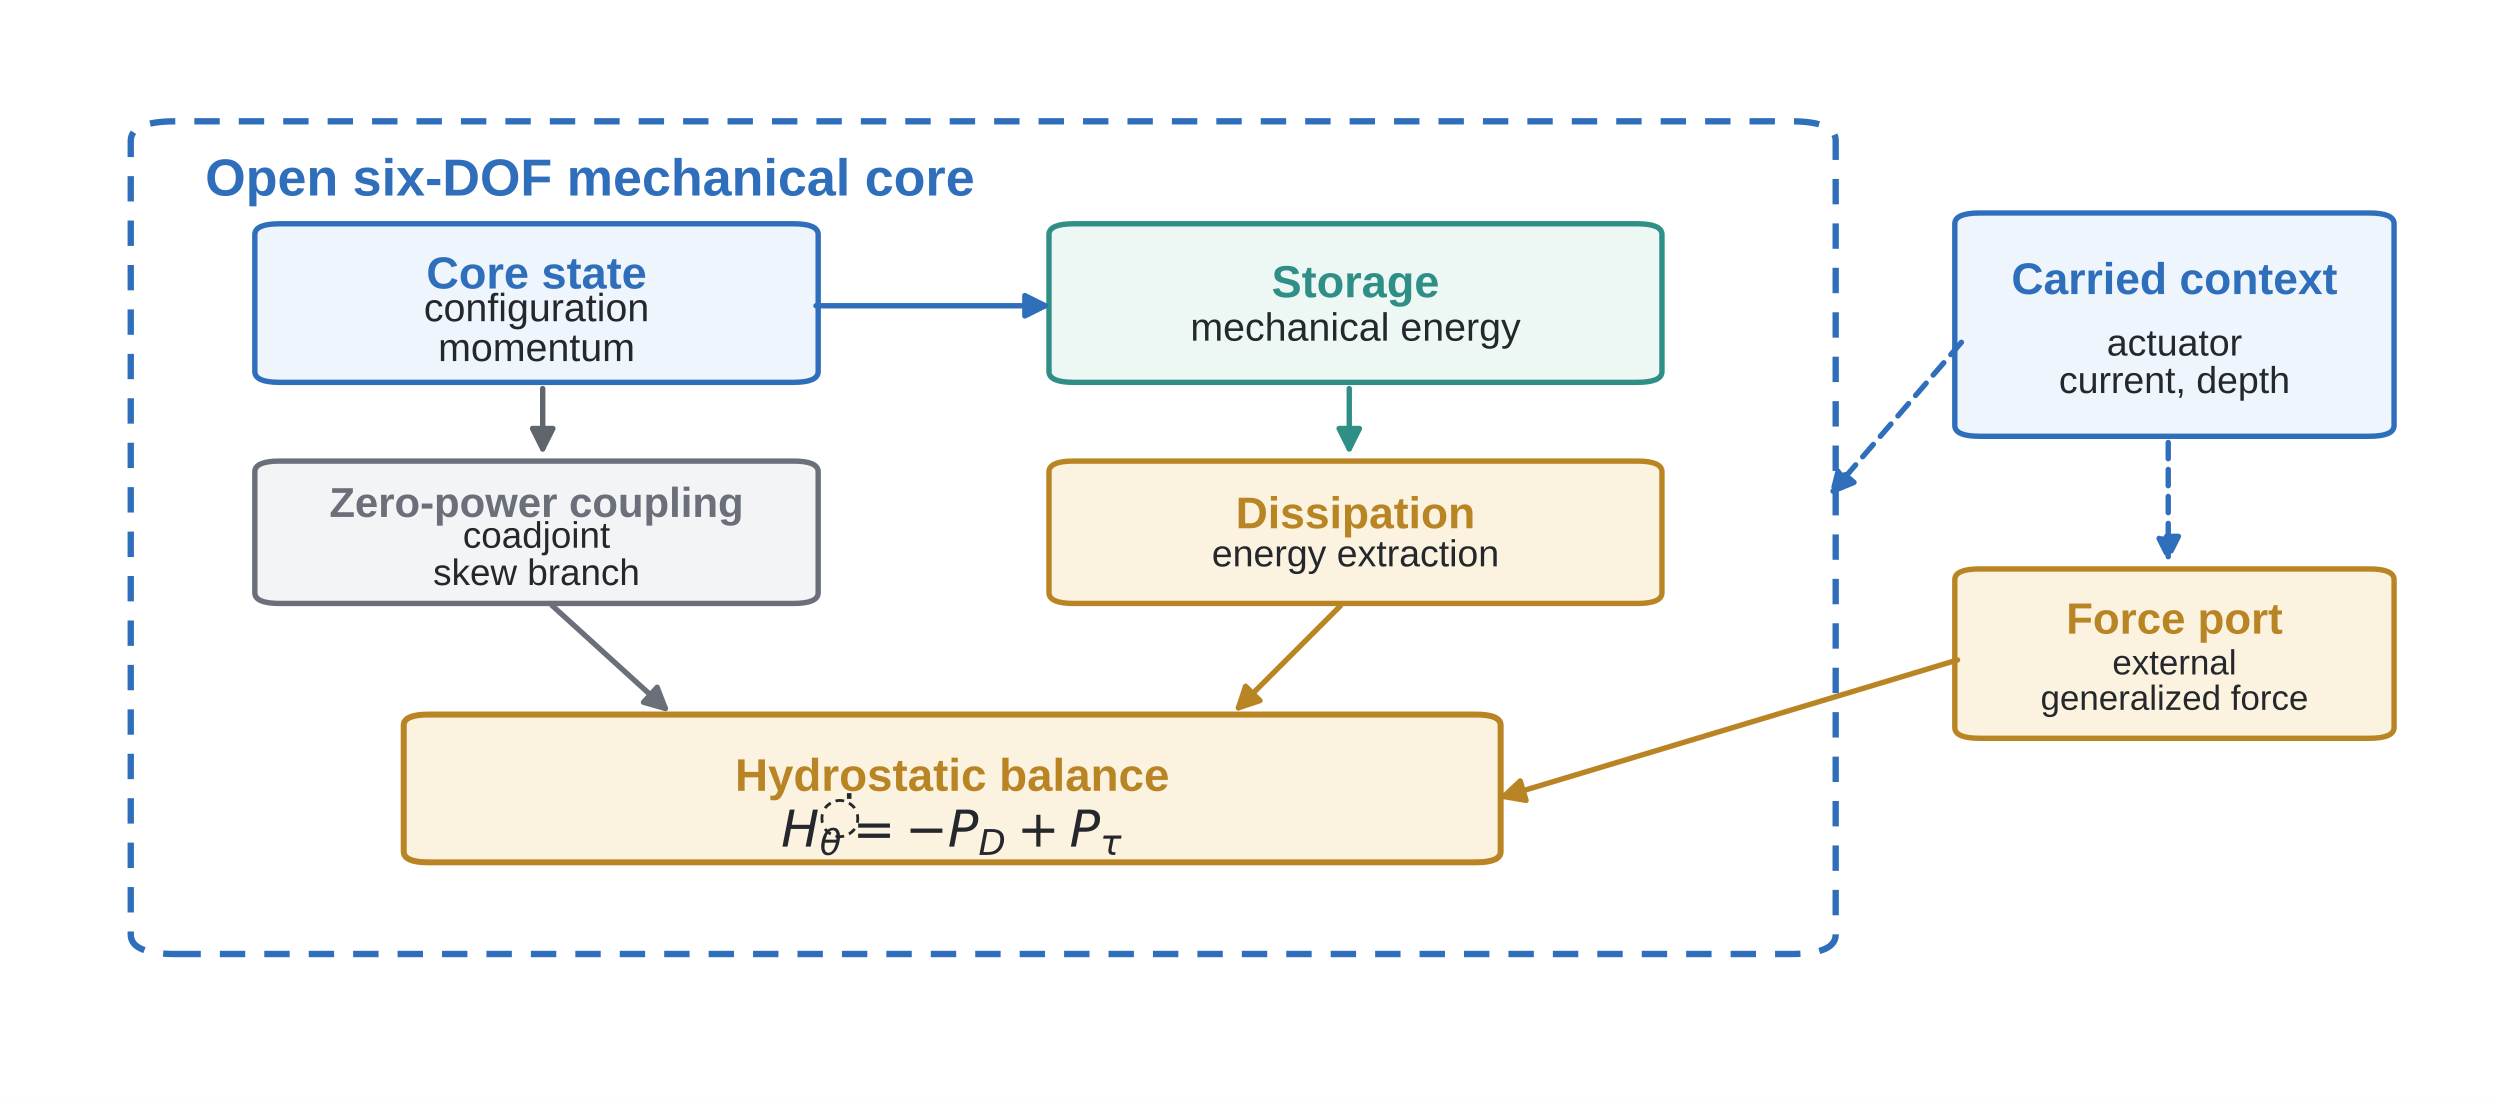
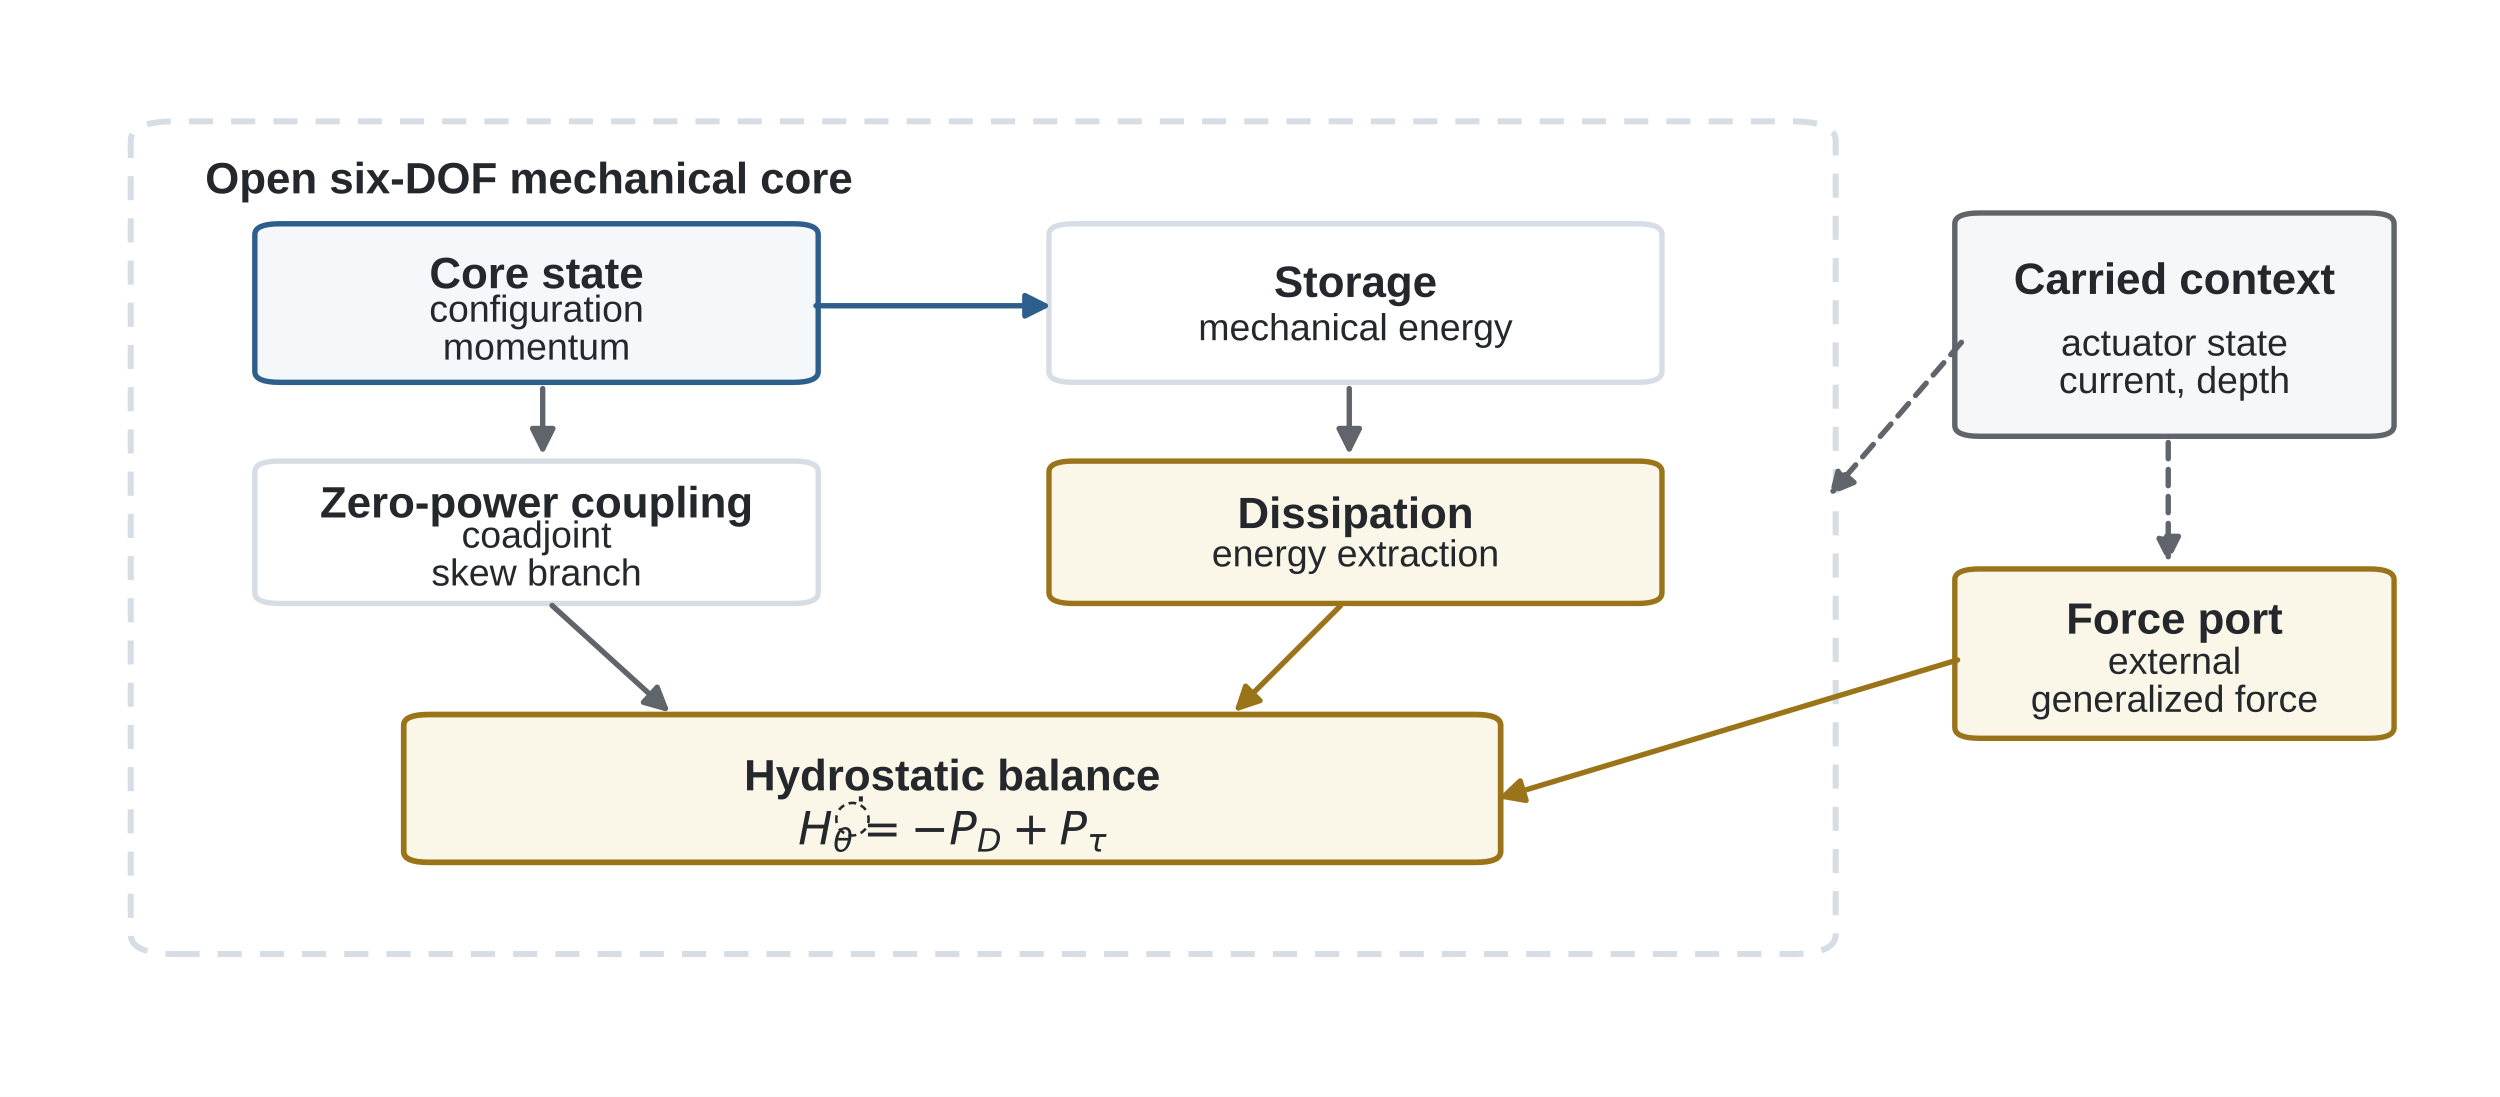
<svg xmlns="http://www.w3.org/2000/svg" width="393.84pt" height="172.8pt" viewBox="0 0 393.84 172.8" version="1.1">
  <defs>
    <style type="text/css">*{stroke-linejoin: round; stroke-linecap: butt}</style>
  </defs>
  <g id="figure_1">
    <g id="patch_1">
-       <path d="M 0 172.8  L 393.84 172.8  L 393.84 0  L 0 0  z " style="fill: #ffffff" />
+       <path d="M 0 172.8 L 393.84 172.8 L 393.84 0 L 0 0 z " style="fill: #ffffff" />
    </g>
    <g id="axes_1">
      <g id="patch_2">
-         <path d="M 27.634 150.29  L 282.149 150.29  Q 289.187 150.29 289.187 147.231  L 289.187 22.17  Q 289.187 19.112 282.149 19.112  L 27.634 19.112  Q 20.597 19.112 20.597 22.17  L 20.597 147.231  Q 20.597 150.29 27.634 150.29  z " clip-path="url(#pb802e888bb)" style="fill: #ffffff; stroke-dasharray: 4,3; stroke-dashoffset: 0; stroke: #2e6eba; stroke-linejoin: miter" />
+         <path d="M 27.634 150.29 L 282.149 150.29 Q 289.187 150.29 289.187 147.231 L 289.187 22.17 Q 289.187 19.112 282.149 19.112 L 27.634 19.112 Q 20.597 19.112 20.597 22.17 L 20.597 147.231 Q 20.597 150.29 27.634 150.29 z " clip-path="url(#p46a12c634e)" style="fill: #ffffff; stroke-dasharray: 3.8,2.85; stroke-dashoffset: 0; stroke: #d7dde4; stroke-width: 0.95; stroke-linejoin: miter" />
      </g>
      <g id="patch_3">
-         <path d="M 44.055 60.232  L 124.983 60.232  Q 128.893 60.232 128.893 58.533  L 128.893 36.953  Q 128.893 35.254 124.983 35.254  L 44.055 35.254  Q 40.145 35.254 40.145 36.953  L 40.145 58.533  Q 40.145 60.232 44.055 60.232  z " clip-path="url(#pb802e888bb)" style="fill: #eef5fc; stroke: #2e6eba; stroke-width: 0.85; stroke-linejoin: miter" />
+         <path d="M 44.055 60.232 L 124.983 60.232 Q 128.893 60.232 128.893 58.533 L 128.893 36.953 Q 128.893 35.254 124.983 35.254 L 44.055 35.254 Q 40.145 35.254 40.145 36.953 L 40.145 58.533 Q 40.145 60.232 44.055 60.232 z " clip-path="url(#p46a12c634e)" style="fill: #f4f8fb; stroke: #2e5e8c; stroke-width: 0.85; stroke-linejoin: miter" />
      </g>
      <g id="patch_4">
-         <path d="M 169.162 60.232  L 257.91 60.232  Q 261.819 60.232 261.819 58.533  L 261.819 36.953  Q 261.819 35.254 257.91 35.254  L 169.162 35.254  Q 165.252 35.254 165.252 36.953  L 165.252 58.533  Q 165.252 60.232 169.162 60.232  z " clip-path="url(#pb802e888bb)" style="fill: #edf7f4; stroke: #2f8e86; stroke-width: 0.85; stroke-linejoin: miter" />
+         <path d="M 169.162 60.232 L 257.91 60.232 Q 261.819 60.232 261.819 58.533 L 261.819 36.953 Q 261.819 35.254 257.91 35.254 L 169.162 35.254 Q 165.252 35.254 165.252 36.953 L 165.252 58.533 Q 165.252 60.232 169.162 60.232 z " clip-path="url(#p46a12c634e)" style="fill: #ffffff; stroke: #d7dde4; stroke-width: 0.85; stroke-linejoin: miter" />
      </g>
      <g id="patch_5">
-         <path d="M 44.055 95.066  L 124.983 95.066  Q 128.893 95.066 128.893 93.367  L 128.893 74.336  Q 128.893 72.636 124.983 72.636  L 44.055 72.636  Q 40.145 72.636 40.145 74.336  L 40.145 93.367  Q 40.145 95.066 44.055 95.066  z " clip-path="url(#pb802e888bb)" style="fill: #f3f4f6; stroke: #6b6f7a; stroke-width: 0.85; stroke-linejoin: miter" />
+         <path d="M 44.055 95.066 L 124.983 95.066 Q 128.893 95.066 128.893 93.367 L 128.893 74.336 Q 128.893 72.636 124.983 72.636 L 44.055 72.636 Q 40.145 72.636 40.145 74.336 L 40.145 93.367 Q 40.145 95.066 44.055 95.066 z " clip-path="url(#p46a12c634e)" style="fill: #ffffff; stroke: #d7dde4; stroke-width: 0.85; stroke-linejoin: miter" />
      </g>
      <g id="patch_6">
-         <path d="M 169.162 95.066  L 257.91 95.066  Q 261.819 95.066 261.819 93.367  L 261.819 74.336  Q 261.819 72.636 257.91 72.636  L 169.162 72.636  Q 165.252 72.636 165.252 74.336  L 165.252 93.367  Q 165.252 95.066 169.162 95.066  z " clip-path="url(#pb802e888bb)" style="fill: #fbf3df; stroke: #b98524; stroke-width: 0.85; stroke-linejoin: miter" />
+         <path d="M 169.162 95.066 L 257.91 95.066 Q 261.819 95.066 261.819 93.367 L 261.819 74.336 Q 261.819 72.636 257.91 72.636 L 169.162 72.636 Q 165.252 72.636 165.252 74.336 L 165.252 93.367 Q 165.252 95.066 169.162 95.066 z " clip-path="url(#p46a12c634e)" style="fill: #fbf7e8; stroke: #9a7418; stroke-width: 0.85; stroke-linejoin: miter" />
      </g>
      <g id="patch_7">
-         <path d="M 67.512 135.847  L 232.497 135.847  Q 236.407 135.847 236.407 134.148  L 236.407 114.267  Q 236.407 112.568 232.497 112.568  L 67.512 112.568  Q 63.603 112.568 63.603 114.267  L 63.603 134.148  Q 63.603 135.847 67.512 135.847  z " clip-path="url(#pb802e888bb)" style="fill: #fbf3df; stroke: #b98524; stroke-width: 0.95; stroke-linejoin: miter" />
+         <path d="M 67.512 135.847 L 232.497 135.847 Q 236.407 135.847 236.407 134.148 L 236.407 114.267 Q 236.407 112.568 232.497 112.568 L 67.512 112.568 Q 63.603 112.568 63.603 114.267 L 63.603 134.148 Q 63.603 135.847 67.512 135.847 z " clip-path="url(#p46a12c634e)" style="fill: #fbf7e8; stroke: #9a7418; stroke-width: 0.9; stroke-linejoin: miter" />
      </g>
      <g id="patch_8">
-         <path d="M 311.862 68.728  L 373.243 68.728  Q 377.153 68.728 377.153 67.029  L 377.153 35.254  Q 377.153 33.555 373.243 33.555  L 311.862 33.555  Q 307.953 33.555 307.953 35.254  L 307.953 67.029  Q 307.953 68.728 311.862 68.728  z " clip-path="url(#pb802e888bb)" style="fill: #eef5fc; stroke: #2e6eba; stroke-width: 0.85; stroke-linejoin: miter" />
+         <path d="M 311.862 68.728 L 373.243 68.728 Q 377.153 68.728 377.153 67.029 L 377.153 35.254 Q 377.153 33.555 373.243 33.555 L 311.862 33.555 Q 307.953 33.555 307.953 35.254 L 307.953 67.029 Q 307.953 68.728 311.862 68.728 z " clip-path="url(#p46a12c634e)" style="fill: #f6f7f8; stroke: #60646b; stroke-width: 0.85; stroke-linejoin: miter" />
      </g>
      <g id="patch_9">
-         <path d="M 311.862 116.306  L 373.243 116.306  Q 377.153 116.306 377.153 114.607  L 377.153 91.328  Q 377.153 89.628 373.243 89.628  L 311.862 89.628  Q 307.953 89.628 307.953 91.328  L 307.953 114.607  Q 307.953 116.306 311.862 116.306  z " clip-path="url(#pb802e888bb)" style="fill: #fbf3df; stroke: #b98524; stroke-width: 0.85; stroke-linejoin: miter" />
+         <path d="M 311.862 116.306 L 373.243 116.306 Q 377.153 116.306 377.153 114.607 L 377.153 91.328 Q 377.153 89.628 373.243 89.628 L 311.862 89.628 Q 307.953 89.628 307.953 91.328 L 307.953 114.607 Q 307.953 116.306 311.862 116.306 z " clip-path="url(#p46a12c634e)" style="fill: #fbf7e8; stroke: #9a7418; stroke-width: 0.85; stroke-linejoin: miter" />
      </g>
      <g id="text_1">
-         <text style="font-weight: 700; font-size: 8.2px; font-family: 'Arial', 'Helvetica', 'DejaVu Sans', sans-serif; text-anchor: start; fill: #2e6eba" x="32.326" y="30.803" transform="rotate(-0 32.32584 30.80276)">Open six-DOF mechanical core</text>
+         <text style="font-weight: 700; font-size: 6.9px; font-family: 'Arial', 'Helvetica', 'DejaVu Sans', sans-serif; text-anchor: start; fill: #24272b" x="32.326" y="30.458" transform="rotate(-0 32.32584 30.45786)">Open six-DOF mechanical core</text>
      </g>
      <g id="text_2">
-         <text style="font-weight: 700; font-size: 7.1px; font-family: 'Arial', 'Helvetica', 'DejaVu Sans', sans-serif; text-anchor: middle; fill: #2e6eba" x="84.519" y="45.455" transform="rotate(-0 84.519 45.4546)">Core state</text>
+         <text style="font-weight: 700; font-size: 6.9px; font-family: 'Arial', 'Helvetica', 'DejaVu Sans', sans-serif; text-anchor: middle; fill: #24272b" x="84.519" y="45.403" transform="rotate(-0 84.519 45.40275)">Core state</text>
      </g>
      <g id="text_3">
-         <text style="font-size: 6.2px; font-family: 'Arial', 'Helvetica', 'DejaVu Sans', sans-serif; fill: #24272b" transform="translate(66.76956 50.60458)">configuration</text>
-         <text style="font-size: 6.2px; font-family: 'Arial', 'Helvetica', 'DejaVu Sans', sans-serif; fill: #24272b" transform="translate(69.01561 56.87987)">momentum</text>
+         <text style="font-size: 5.9px; font-family: 'Arial', 'Helvetica', 'DejaVu Sans', sans-serif; fill: #24272b" transform="translate(67.62841 50.67702)">configuration</text>
+         <text style="font-size: 5.9px; font-family: 'Arial', 'Helvetica', 'DejaVu Sans', sans-serif; fill: #24272b" transform="translate(69.76577 56.64867)">momentum</text>
      </g>
      <g id="text_4">
-         <text style="font-weight: 700; font-size: 7.1px; font-family: 'Arial', 'Helvetica', 'DejaVu Sans', sans-serif; text-anchor: middle; fill: #2f8e86" x="213.536" y="46.828" transform="rotate(-0 213.5358 46.82762)">Storage</text>
+         <text style="font-weight: 700; font-size: 6.9px; font-family: 'Arial', 'Helvetica', 'DejaVu Sans', sans-serif; text-anchor: middle; fill: #24272b" x="213.536" y="46.776" transform="rotate(-0 213.5358 46.77587)">Storage</text>
      </g>
      <g id="text_5">
-         <text style="font-size: 6.2px; font-family: 'Arial', 'Helvetica', 'DejaVu Sans', sans-serif; text-anchor: middle; fill: #24272b" x="213.536" y="53.668" transform="rotate(-0 213.5358 53.66812)">mechanical energy</text>
+         <text style="font-size: 5.9px; font-family: 'Arial', 'Helvetica', 'DejaVu Sans', sans-serif; text-anchor: middle; fill: #24272b" x="213.536" y="53.592" transform="rotate(-0 213.5358 53.59232)">mechanical energy</text>
      </g>
      <g id="text_6">
-         <text style="font-weight: 700; font-size: 6.6px; font-family: 'Arial', 'Helvetica', 'DejaVu Sans', sans-serif; text-anchor: middle; fill: #6b6f7a" x="84.519" y="81.441" transform="rotate(-0 84.519 81.44065)">Zero-power coupling</text>
+         <text style="font-weight: 700; font-size: 6.9px; font-family: 'Arial', 'Helvetica', 'DejaVu Sans', sans-serif; text-anchor: middle; fill: #24272b" x="84.519" y="81.516" transform="rotate(-0 84.519 81.51645)">Zero-power coupling</text>
      </g>
      <g id="text_7">
-         <text style="font-size: 5.8px; font-family: 'Arial', 'Helvetica', 'DejaVu Sans', sans-serif; fill: #24272b" transform="translate(72.9113 86.28955)">coadjoint</text>
-         <text style="font-size: 5.8px; font-family: 'Arial', 'Helvetica', 'DejaVu Sans', sans-serif; fill: #24272b" transform="translate(68.24003 92.15998)">skew branch</text>
+         <text style="font-size: 5.9px; font-family: 'Arial', 'Helvetica', 'DejaVu Sans', sans-serif; fill: #24272b" transform="translate(72.71116 86.26479)">coadjoint</text>
+         <text style="font-size: 5.9px; font-family: 'Arial', 'Helvetica', 'DejaVu Sans', sans-serif; fill: #24272b" transform="translate(67.95936 92.23644)">skew branch</text>
      </g>
      <g id="text_8">
-         <text style="font-weight: 700; font-size: 7px; font-family: 'Arial', 'Helvetica', 'DejaVu Sans', sans-serif; text-anchor: middle; fill: #b98524" x="213.536" y="83.219" transform="rotate(-0 213.5358 83.21888)">Dissipation</text>
+         <text style="font-weight: 700; font-size: 6.9px; font-family: 'Arial', 'Helvetica', 'DejaVu Sans', sans-serif; text-anchor: middle; fill: #24272b" x="213.536" y="83.193" transform="rotate(-0 213.5358 83.19296)">Dissipation</text>
      </g>
      <g id="text_9">
        <text style="font-size: 5.9px; font-family: 'Arial', 'Helvetica', 'DejaVu Sans', sans-serif; text-anchor: middle; fill: #24272b" x="213.536" y="89.216" transform="rotate(-0 213.5358 89.21605)">energy extraction</text>
      </g>
      <g id="text_10">
-         <text style="font-weight: 700; font-size: 7.2px; font-family: 'Arial', 'Helvetica', 'DejaVu Sans', sans-serif; text-anchor: middle; fill: #b98524" x="150.005" y="124.582" transform="rotate(-0 150.0048 124.582)">Hydrostatic balance</text>
+         <text style="font-weight: 700; font-size: 6.9px; font-family: 'Arial', 'Helvetica', 'DejaVu Sans', sans-serif; text-anchor: middle; fill: #24272b" x="150.005" y="124.506" transform="rotate(-0 150.0048 124.5062)">Hydrostatic balance</text>
      </g>
      <g id="text_11">
-         <g style="fill: #24272b" transform="translate(123.0448 133.9492)">
+         <g style="fill: #24272b" transform="translate(125.7408 133.6122)">
          <text>
-             <tspan x="5.77" y="-2.922" style="font-size: 8px; font-family: 'DejaVu Sans'; fill: #24272b">̇</tspan>
-             <tspan x="11.296" y="-0.578" style="font-size: 8px; font-family: 'DejaVu Sans'; fill: #24272b">=</tspan>
-             <tspan x="19.557" y="-0.578" style="font-size: 8px; font-family: 'DejaVu Sans'; fill: #24272b">−</tspan>
-             <tspan x="37.174" y="-0.578" style="font-size: 8px; font-family: 'DejaVu Sans'; fill: #24272b">+</tspan>
-             <tspan x="0" y="-0.578" style="font-style: oblique; font-size: 8px; font-family: 'DejaVu Sans'; fill: #24272b">H</tspan>
-             <tspan x="26.261" y="-0.578" style="font-style: oblique; font-size: 8px; font-family: 'DejaVu Sans'; fill: #24272b">P</tspan>
-             <tspan x="45.436" y="-0.578" style="font-style: oblique; font-size: 8px; font-family: 'DejaVu Sans'; fill: #24272b">P</tspan>
-             <tspan x="6.092" y="0.734" style="font-style: oblique; font-size: 5.6px; font-family: 'DejaVu Sans'; fill: #24272b">θ</tspan>
-             <tspan x="31.085" y="0.734" style="font-style: oblique; font-size: 5.6px; font-family: 'DejaVu Sans'; fill: #24272b">D</tspan>
-             <tspan x="50.26" y="0.734" style="font-style: oblique; font-size: 5.6px; font-family: 'DejaVu Sans'; fill: #24272b">τ</tspan>
+             <tspan x="5.406" y="-2.688" style="font-size: 7.2px; font-family: 'DejaVu Sans'; fill: #24272b">̇</tspan>
+             <tspan x="10.228" y="-0.6" style="font-size: 7.2px; font-family: 'DejaVu Sans'; fill: #24272b">=</tspan>
+             <tspan x="17.715" y="-0.6" style="font-size: 7.2px; font-family: 'DejaVu Sans'; fill: #24272b">−</tspan>
+             <tspan x="33.673" y="-0.6" style="font-size: 7.2px; font-family: 'DejaVu Sans'; fill: #24272b">+</tspan>
+             <tspan x="0" y="-0.6" style="font-style: oblique; font-size: 7.2px; font-family: 'DejaVu Sans'; fill: #24272b">H</tspan>
+             <tspan x="23.789" y="-0.6" style="font-style: oblique; font-size: 7.2px; font-family: 'DejaVu Sans'; fill: #24272b">P</tspan>
+             <tspan x="41.16" y="-0.6" style="font-style: oblique; font-size: 7.2px; font-family: 'DejaVu Sans'; fill: #24272b">P</tspan>
+             <tspan x="5.519" y="0.548" style="font-style: oblique; font-size: 5.04px; font-family: 'DejaVu Sans'; fill: #24272b">θ</tspan>
+             <tspan x="28.161" y="0.548" style="font-style: oblique; font-size: 5.04px; font-family: 'DejaVu Sans'; fill: #24272b">D</tspan>
+             <tspan x="45.532" y="0.548" style="font-style: oblique; font-size: 5.04px; font-family: 'DejaVu Sans'; fill: #24272b">τ</tspan>
          </text>
        </g>
      </g>
      <g id="text_12">
-         <text style="font-weight: 700; font-size: 7px; font-family: 'Arial', 'Helvetica', 'DejaVu Sans', sans-serif; text-anchor: middle; fill: #2e6eba" x="342.553" y="46.329" transform="rotate(-0 342.5526 46.32925)">Carried context</text>
+         <text style="font-weight: 700; font-size: 6.9px; font-family: 'Arial', 'Helvetica', 'DejaVu Sans', sans-serif; text-anchor: middle; fill: #24272b" x="342.553" y="46.303" transform="rotate(-0 342.5526 46.30333)">Carried context</text>
      </g>
      <g id="text_13">
-         <text style="font-size: 5.9px; font-family: 'Arial', 'Helvetica', 'DejaVu Sans', sans-serif; fill: #24272b" transform="translate(331.8943 56.01112)">actuator</text>
+         <text style="font-size: 5.9px; font-family: 'Arial', 'Helvetica', 'DejaVu Sans', sans-serif; fill: #24272b" transform="translate(324.6797 56.01112)">actuator state</text>
        <text style="font-size: 5.9px; font-family: 'Arial', 'Helvetica', 'DejaVu Sans', sans-serif; fill: #24272b" transform="translate(324.3516 61.91363)">current, depth</text>
      </g>
      <g id="text_14">
-         <text style="font-weight: 700; font-size: 6.9px; font-family: 'Arial', 'Helvetica', 'DejaVu Sans', sans-serif; text-anchor: middle; fill: #b98524" x="342.553" y="99.828" transform="rotate(-0 342.5526 99.82813)">Force port</text>
+         <text style="font-weight: 700; font-size: 6.9px; font-family: 'Arial', 'Helvetica', 'DejaVu Sans', sans-serif; text-anchor: middle; fill: #24272b" x="342.553" y="99.828" transform="rotate(-0 342.5526 99.82813)">Force port</text>
      </g>
      <g id="text_15">
-         <text style="font-size: 5.5px; font-family: 'Arial', 'Helvetica', 'DejaVu Sans', sans-serif; fill: #24272b" transform="translate(332.7699 106.2494)">external</text>
-         <text style="font-size: 5.5px; font-family: 'Arial', 'Helvetica', 'DejaVu Sans', sans-serif; fill: #24272b" transform="translate(321.458 111.8268)">generalized force</text>
+         <text style="font-size: 5.9px; font-family: 'Arial', 'Helvetica', 'DejaVu Sans', sans-serif; fill: #24272b" transform="translate(332.0584 106.1476)">external</text>
+         <text style="font-size: 5.9px; font-family: 'Arial', 'Helvetica', 'DejaVu Sans', sans-serif; fill: #24272b" transform="translate(319.9238 112.1307)">generalized force</text>
      </g>
      <g id="patch_10">
-         <path d="M 128.549 48.168  Q 147.075 48.168 164.65 48.168  " clip-path="url(#pb802e888bb)" style="fill: none; stroke: #2e6eba; stroke-width: 0.85; stroke-linecap: round" />
-         <path d="M 161.45 46.568  L 164.65 48.168  L 161.45 49.768  z " clip-path="url(#pb802e888bb)" style="fill: #2e6eba; stroke: #2e6eba; stroke-width: 0.85; stroke-linecap: round" />
+         <path d="M 128.549 48.168 Q 147.075 48.168 164.65 48.168 " clip-path="url(#p46a12c634e)" style="fill: none; stroke: #2e5e8c; stroke-width: 0.85; stroke-linecap: round" />
+         <path d="M 161.45 46.568 L 164.65 48.168 L 161.45 49.768 z " clip-path="url(#p46a12c634e)" style="fill: #2e5e8c; stroke: #2e5e8c; stroke-width: 0.85; stroke-linecap: round" />
      </g>
      <g id="patch_11">
-         <path d="M 85.496 61.212  Q 85.496 66.433 85.496 70.704  " clip-path="url(#pb802e888bb)" style="fill: none; stroke: #60646b; stroke-width: 0.85; stroke-linecap: round" />
-         <path d="M 87.096 67.504  L 85.496 70.704  L 83.896 67.504  z " clip-path="url(#pb802e888bb)" style="fill: #60646b; stroke: #60646b; stroke-width: 0.85; stroke-linecap: round" />
+         <path d="M 85.496 61.212 Q 85.496 66.433 85.496 70.704 " clip-path="url(#p46a12c634e)" style="fill: none; stroke: #60646b; stroke-width: 0.85; stroke-linecap: round" />
+         <path d="M 87.096 67.504 L 85.496 70.704 L 83.896 67.504 z " clip-path="url(#p46a12c634e)" style="fill: #60646b; stroke: #60646b; stroke-width: 0.85; stroke-linecap: round" />
      </g>
      <g id="patch_12">
-         <path d="M 212.558 61.212  Q 212.558 66.433 212.558 70.704  " clip-path="url(#pb802e888bb)" style="fill: none; stroke: #2f8e86; stroke-width: 0.85; stroke-linecap: round" />
-         <path d="M 214.158 67.504  L 212.558 70.704  L 210.958 67.504  z " clip-path="url(#pb802e888bb)" style="fill: #2f8e86; stroke: #2f8e86; stroke-width: 0.85; stroke-linecap: round" />
+         <path d="M 212.558 61.212 Q 212.558 66.433 212.558 70.704 " clip-path="url(#p46a12c634e)" style="fill: none; stroke: #60646b; stroke-width: 0.85; stroke-linecap: round" />
+         <path d="M 214.158 67.504 L 212.558 70.704 L 210.958 67.504 z " clip-path="url(#p46a12c634e)" style="fill: #60646b; stroke: #60646b; stroke-width: 0.85; stroke-linecap: round" />
      </g>
      <g id="patch_13">
-         <path d="M 86.974 95.389  Q 96.247 103.816 104.817 111.604  " clip-path="url(#pb802e888bb)" style="fill: none; stroke: #6b6f7a; stroke-width: 0.85; stroke-linecap: round" />
-         <path d="M 103.525 108.268  L 104.817 111.604  L 101.373 110.636  z " clip-path="url(#pb802e888bb)" style="fill: #6b6f7a; stroke: #6b6f7a; stroke-width: 0.85; stroke-linecap: round" />
+         <path d="M 86.974 95.389 Q 96.247 103.816 104.817 111.604 " clip-path="url(#p46a12c634e)" style="fill: none; stroke: #60646b; stroke-width: 0.85; stroke-linecap: round" />
+         <path d="M 103.525 108.268 L 104.817 111.604 L 101.373 110.636 z " clip-path="url(#p46a12c634e)" style="fill: #60646b; stroke: #60646b; stroke-width: 0.85; stroke-linecap: round" />
      </g>
      <g id="patch_14">
-         <path d="M 211.143 95.461  Q 202.784 103.817 195.097 111.501  " clip-path="url(#pb802e888bb)" style="fill: none; stroke: #b98524; stroke-width: 0.85; stroke-linecap: round" />
-         <path d="M 198.491 110.371  L 195.097 111.501  L 196.229 108.108  z " clip-path="url(#pb802e888bb)" style="fill: #b98524; stroke: #b98524; stroke-width: 0.85; stroke-linecap: round" />
+         <path d="M 211.143 95.461 Q 202.784 103.817 195.097 111.501 " clip-path="url(#p46a12c634e)" style="fill: none; stroke: #9a7418; stroke-width: 0.85; stroke-linecap: round" />
+         <path d="M 198.491 110.371 L 195.097 111.501 L 196.229 108.108 z " clip-path="url(#p46a12c634e)" style="fill: #9a7418; stroke: #9a7418; stroke-width: 0.85; stroke-linecap: round" />
      </g>
      <g id="patch_15">
-         <path d="M 308.386 103.967  Q 272.183 114.861 236.89 125.48  " clip-path="url(#pb802e888bb)" style="fill: none; stroke: #b98524; stroke-width: 0.85; stroke-linecap: round" />
-         <path d="M 240.415 126.09  L 236.89 125.48  L 239.493 123.026  z " clip-path="url(#pb802e888bb)" style="fill: #b98524; stroke: #b98524; stroke-width: 0.85; stroke-linecap: round" />
+         <path d="M 308.386 103.967 Q 272.183 114.861 236.89 125.48 " clip-path="url(#p46a12c634e)" style="fill: none; stroke: #9a7418; stroke-width: 0.85; stroke-linecap: round" />
+         <path d="M 240.415 126.09 L 236.89 125.48 L 239.493 123.026 z " clip-path="url(#p46a12c634e)" style="fill: #9a7418; stroke: #9a7418; stroke-width: 0.85; stroke-linecap: round" />
      </g>
      <g id="patch_16">
-         <path d="M 341.575 69.711  Q 341.575 79.179 341.575 87.696  " clip-path="url(#pb802e888bb)" style="fill: none; stroke-dasharray: 2.55,1.7; stroke-dashoffset: 0; stroke: #2e6eba; stroke-width: 0.85; stroke-linecap: round" />
-         <path d="M 343.175 84.496  L 341.575 87.696  L 339.975 84.496  z " clip-path="url(#pb802e888bb)" style="fill: #2e6eba; stroke-dasharray: 2.55,1.7; stroke-dashoffset: 0; stroke: #2e6eba; stroke-width: 0.85; stroke-linecap: round" />
+         <path d="M 341.575 69.711 Q 341.575 79.179 341.575 87.696 " clip-path="url(#p46a12c634e)" style="fill: none; stroke-dasharray: 2.55,1.7; stroke-dashoffset: 0; stroke: #60646b; stroke-width: 0.85; stroke-linecap: round" />
+         <path d="M 343.175 84.496 L 341.575 87.696 L 339.975 84.496 z " clip-path="url(#p46a12c634e)" style="fill: #60646b; stroke-dasharray: 2.55,1.7; stroke-dashoffset: 0; stroke: #60646b; stroke-width: 0.85; stroke-linecap: round" />
      </g>
      <g id="patch_17">
-         <path d="M 308.99 53.933  Q 298.568 66.011 288.768 77.37  " clip-path="url(#pb802e888bb)" style="fill: none; stroke-dasharray: 2.55,1.7; stroke-dashoffset: 0; stroke: #2e6eba; stroke-width: 0.85; stroke-linecap: round" />
-         <path d="M 292.069 75.993  L 288.768 77.37  L 289.647 73.902  z " clip-path="url(#pb802e888bb)" style="fill: #2e6eba; stroke-dasharray: 2.55,1.7; stroke-dashoffset: 0; stroke: #2e6eba; stroke-width: 0.85; stroke-linecap: round" />
+         <path d="M 308.99 53.933 Q 298.568 66.011 288.768 77.37 " clip-path="url(#p46a12c634e)" style="fill: none; stroke-dasharray: 2.55,1.7; stroke-dashoffset: 0; stroke: #60646b; stroke-width: 0.85; stroke-linecap: round" />
+         <path d="M 292.069 75.993 L 288.768 77.37 L 289.647 73.902 z " clip-path="url(#p46a12c634e)" style="fill: #60646b; stroke-dasharray: 2.55,1.7; stroke-dashoffset: 0; stroke: #60646b; stroke-width: 0.85; stroke-linecap: round" />
      </g>
    </g>
  </g>
  <defs>
-     <clipPath id="pb802e888bb">
+     <clipPath id="p46a12c634e">
      <rect x="1.44" y="1.44" width="390.96" height="169.92" />
    </clipPath>
  </defs>
</svg>
